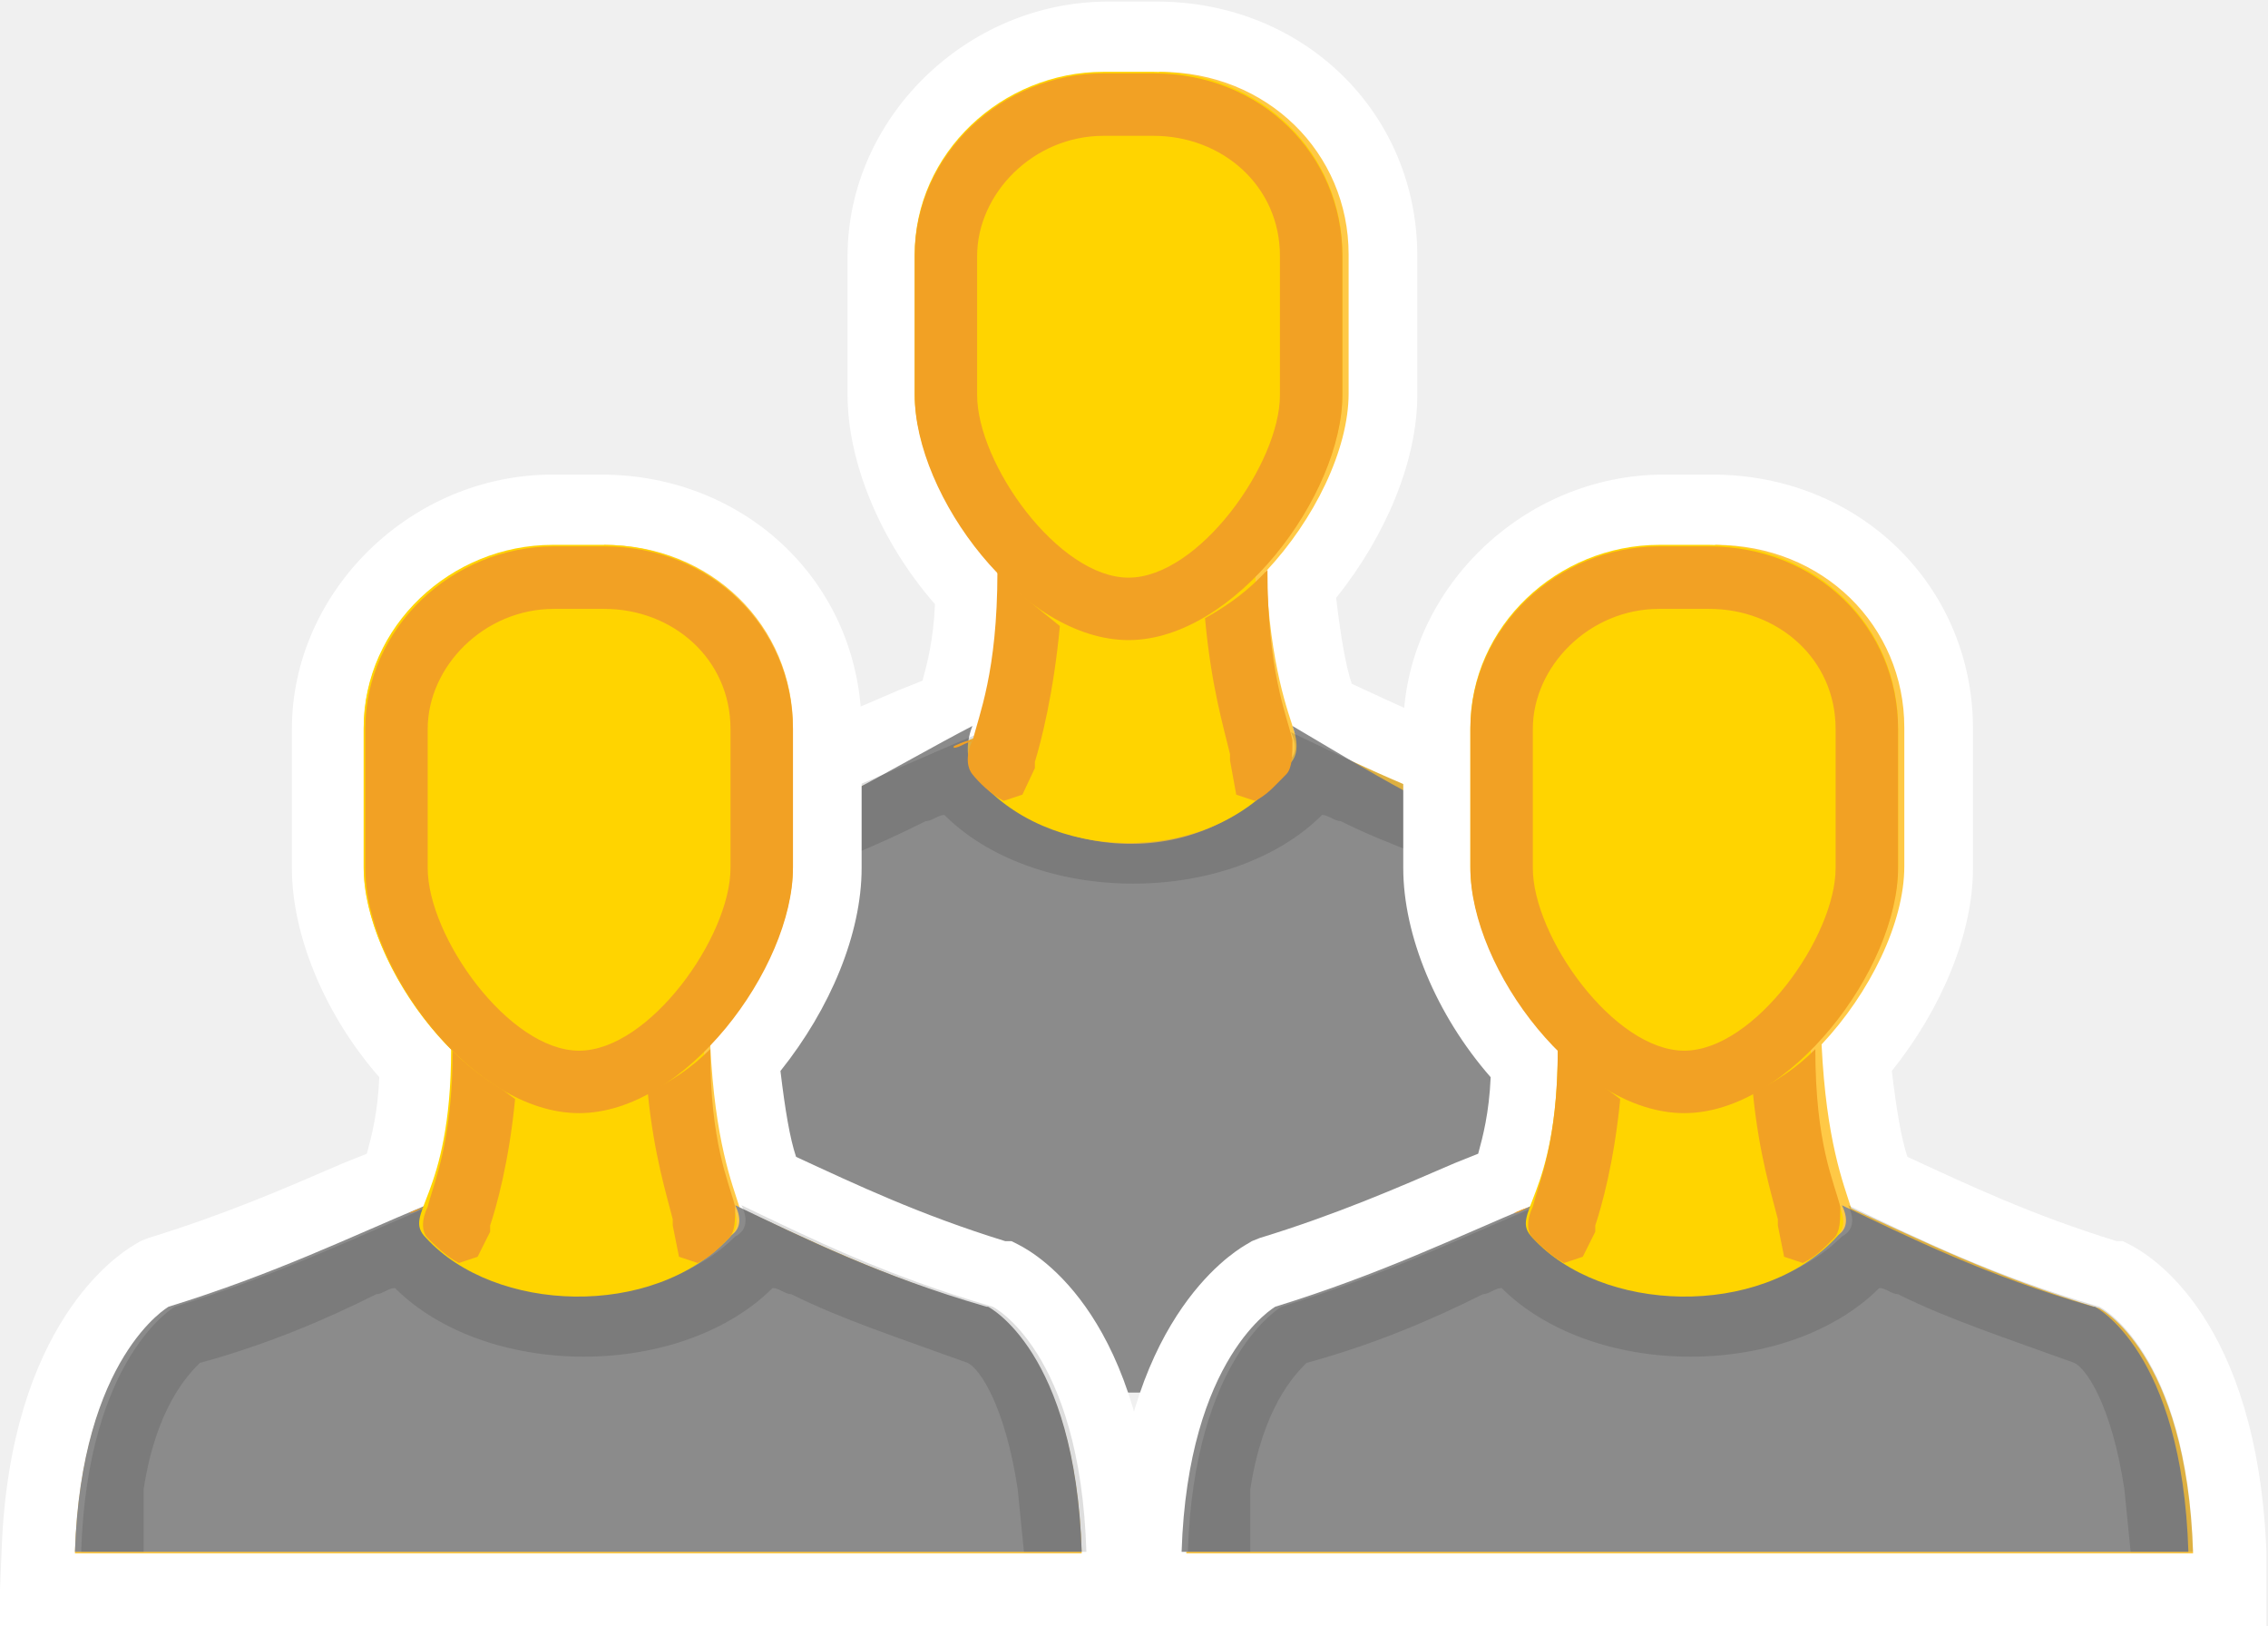
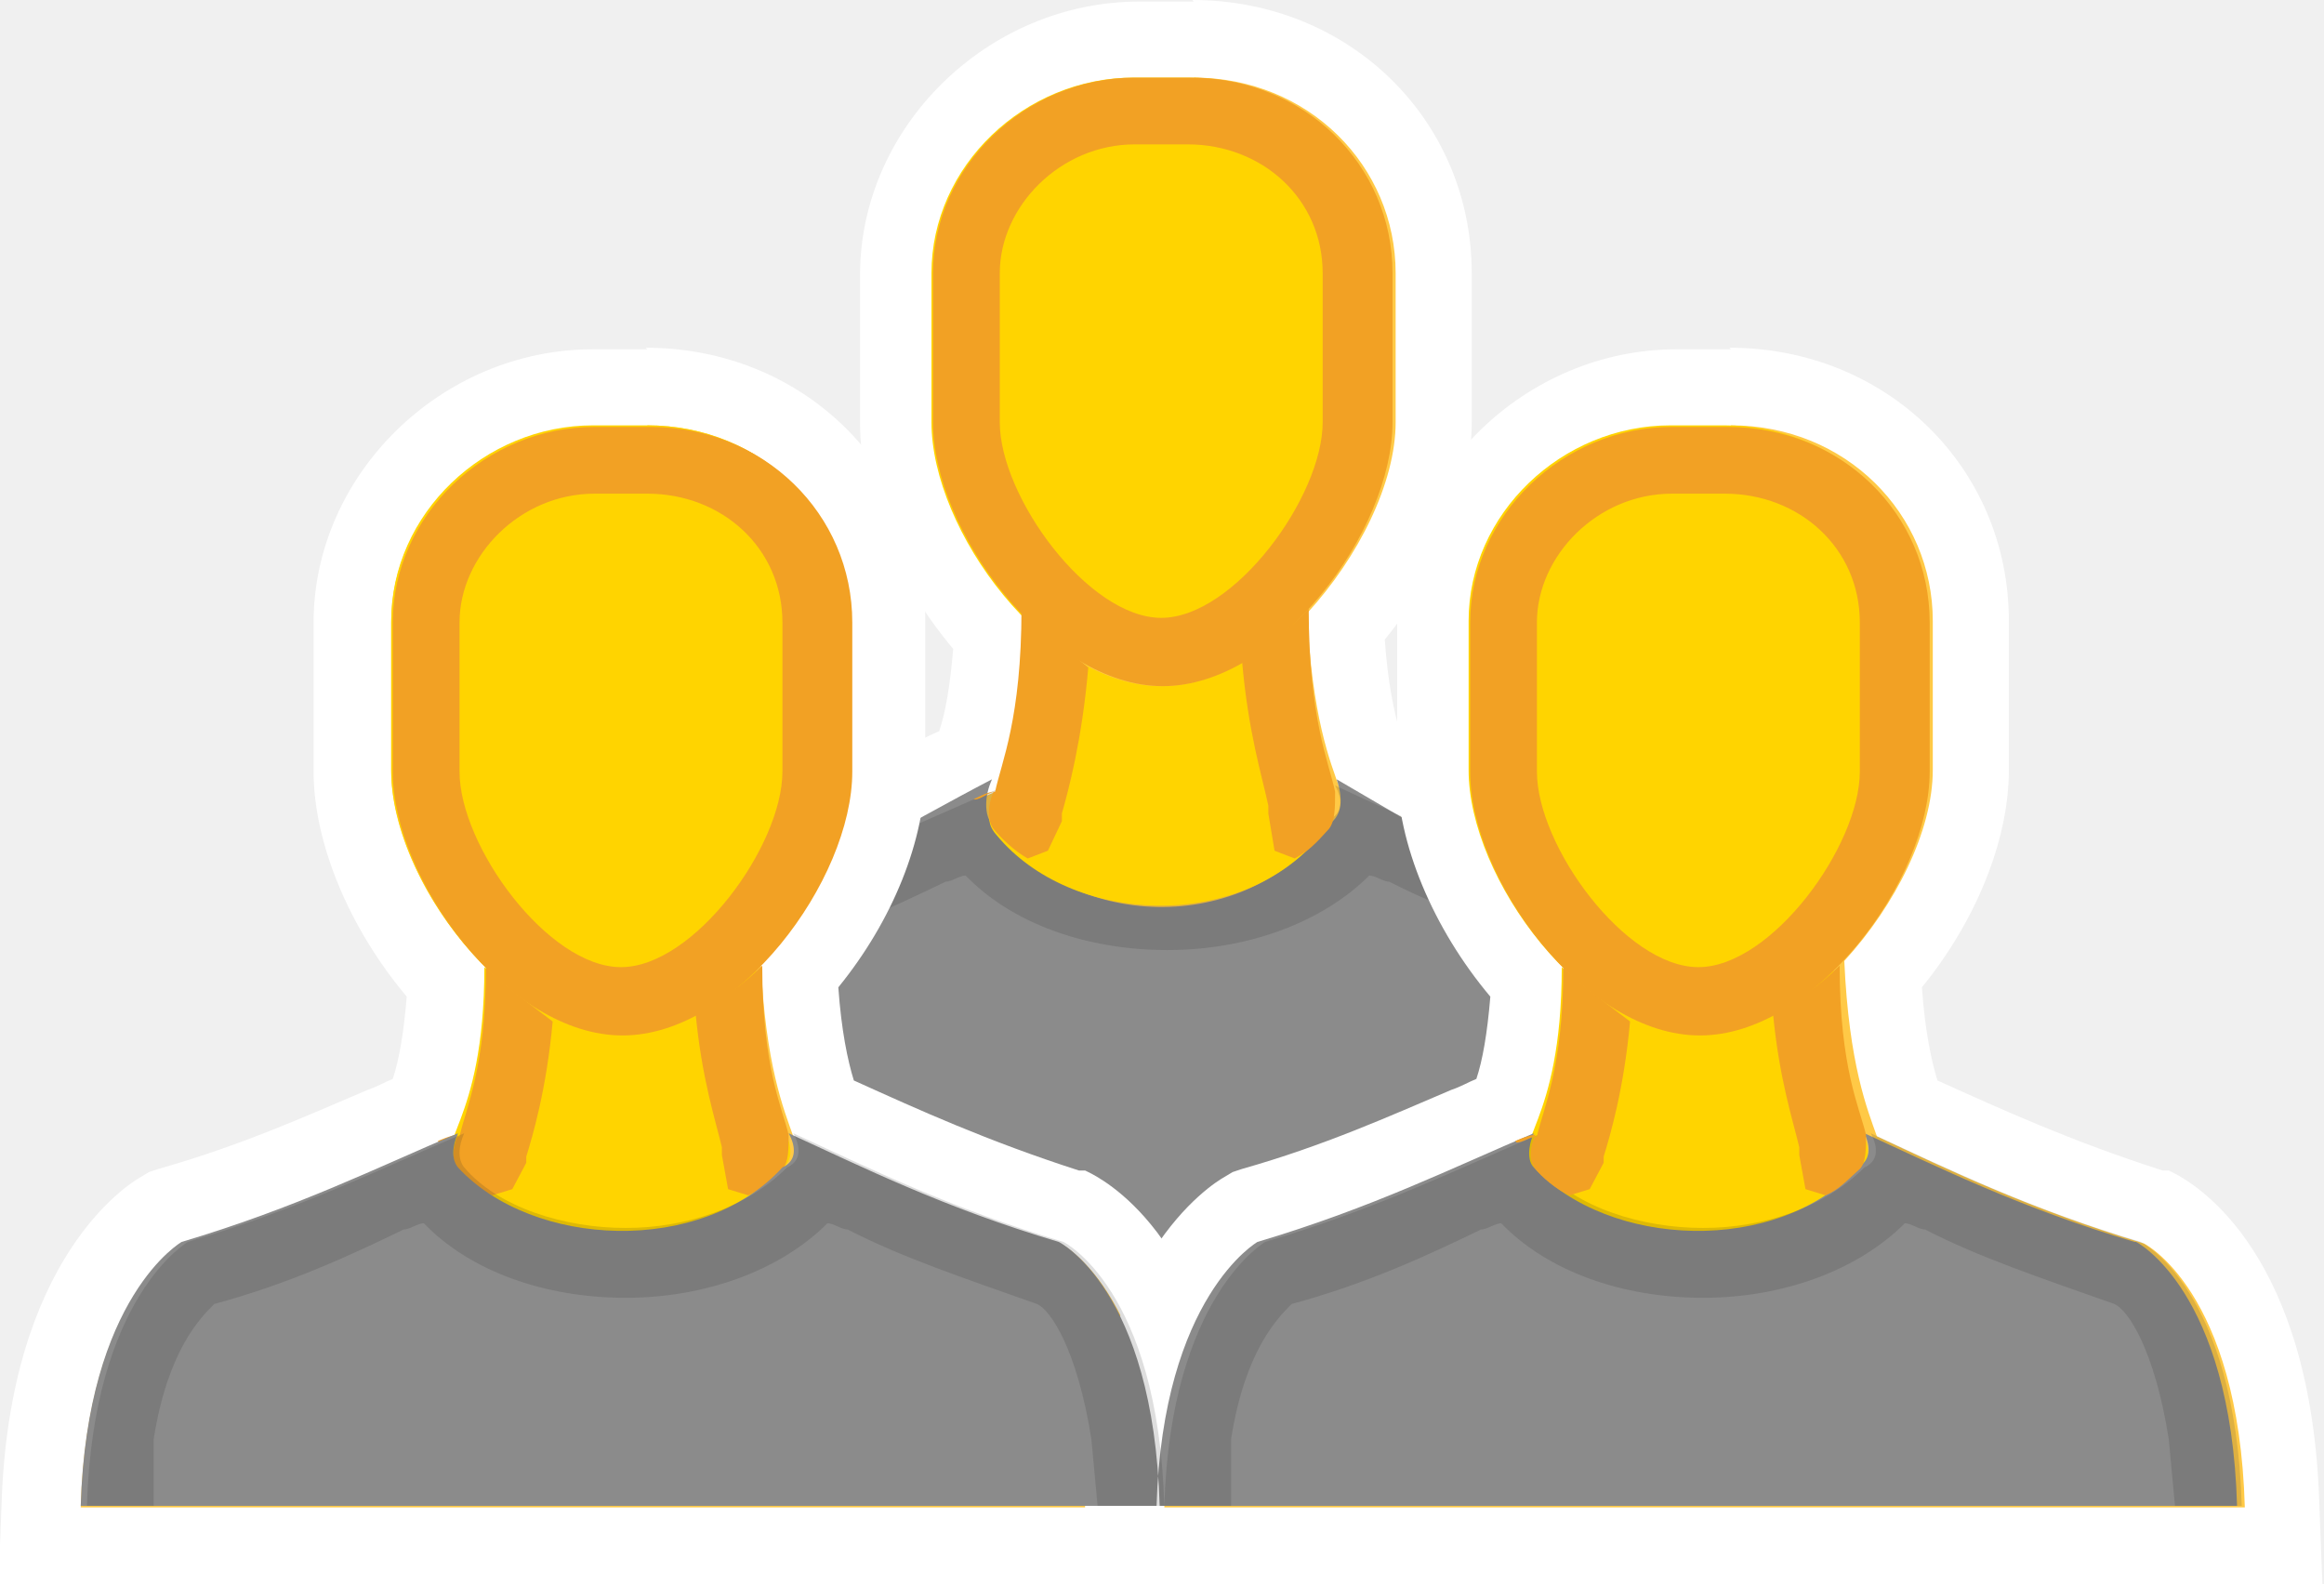
- <svg xmlns="http://www.w3.org/2000/svg" id="Ebene_2" data-name="Ebene 2" viewBox="0 0 14.53 10.41">
-   <defs>
-     <style>
-       .cls-1 {
-         fill: #fff;
-       }
- 
-       .cls-2 {
-         fill: #f2a124;
-       }
- 
-       .cls-3 {
-         fill: #ffc946;
-       }
- 
-       .cls-4 {
-         fill: #ffd400;
-       }
- 
-       .cls-5 {
-         fill: #8b8b8b;
-       }
- 
-       .cls-6 {
-         fill: #212121;
-         isolation: isolate;
-         opacity: .15;
-       }
-     </style>
-   </defs>
-   <g id="Ebene_1-2" data-name="Ebene 1">
+ <svg xmlns="http://www.w3.org/2000/svg" id="b" viewBox="0 0 14.97 10.2">
+   <g id="c">
    <g>
-       <g>
-         <path class="cls-5" d="m9.99,6.86c-.71-.26-1.21-.58-1.67-.85.04.11.04.21-.04.26-.5.69-1.55.63-2.01,0-.04-.05-.04-.16,0-.26-.5.26-1,.58-1.72.85,0,0-.59.42-.63,2.06h6.7c-.04-1.69-.63-2.06-.63-2.06Z" />
-         <g>
-           <path class="cls-3" d="m3.8,7.15v-.24c.05-1.34.66-1.73.73-1.77.56-.17.95-.34,1.33-.51l.24-.1c.06-.16.11-.38.13-.75-.34-.38-.56-.86-.56-1.26v-.89c0-.76.66-1.4,1.44-1.4h.32c.81,0,1.44.62,1.44,1.4v.89c0,.39-.2.85-.53,1.22.03.42.1.65.14.8l.08.03c.38.18.82.38,1.39.55.11.05.73.4.77,1.79v.24s-6.92,0-6.92,0Z" />
-           <path class="cls-1" d="m7.43.46c.69,0,1.21.52,1.21,1.17v.89c0,.36-.22.81-.53,1.14.03.62.14.89.19,1.05.44.2.92.44,1.59.64,0,0,.56.28.6,1.57h-6.45c.04-1.25.6-1.57.6-1.57.68-.2,1.16-.44,1.64-.64.06-.15.17-.42.18-1.01-.33-.33-.57-.8-.57-1.17v-.89c0-.65.56-1.17,1.21-1.17h.32m0-.46h-.32c-.91,0-1.67.75-1.67,1.63v.89c0,.43.21.94.56,1.34-.01.23-.05.38-.08.49-.05.02-.1.04-.15.06-.37.16-.76.33-1.25.48l-.05.02-.05.03c-.08.05-.79.49-.84,1.96l-.02.48h7.41v-.48c-.06-1.49-.74-1.9-.88-1.97l-.04-.02h-.04c-.55-.17-.95-.36-1.34-.54-.04-.12-.07-.3-.1-.55.32-.4.52-.88.52-1.3v-.89c0-.92-.73-1.63-1.67-1.63h0Z" />
-         </g>
-         <g>
-           <path class="cls-5" d="m9.95,5.5c-.71-.26-1.21-.58-1.67-.85.04.11.04.21-.04.26-.5.69-1.55.63-2.01,0-.04-.05-.04-.16,0-.26-.5.26-1,.58-1.72.85,0,0-.59.42-.63,2.06h6.7c-.04-1.69-.63-2.06-.63-2.06Z" />
-           <path class="cls-6" d="m4.44,6.51c.08-.52.28-.73.36-.81.44-.12.81-.28,1.13-.44.04,0,.08-.04.12-.04.28.28.73.44,1.21.44s.93-.16,1.21-.44c.04,0,.08.04.12.04.32.16.69.28,1.13.44.08.04.24.28.32.81l.04.4h.4c-.04-1.29-.6-1.57-.6-1.57-.69-.2-1.17-.44-1.61-.65.04.08.04.16-.04.2-.24.24-.6.36-.97.36s-.77-.12-.97-.36c-.04-.04-.04-.12,0-.2-.48.2-.97.44-1.65.65,0,0-.56.32-.6,1.57h.4v-.4Z" />
-           <path class="cls-4" d="m7.23,4.09c-.28,0-.56-.18-.81-.45,0,1.08-.32,1.17-.16,1.34.44.54,1.45.58,1.94,0,.16-.18-.12-.27-.16-1.34-.24.27-.52.45-.81.45Z" />
-           <path class="cls-2" d="m6.11,4.78s.08-.04.12-.04c-.04.09-.04.17,0,.22s.12.13.2.17l.12-.04.08-.17v-.04c.04-.13.12-.44.16-.87-.16-.13-.28-.22-.4-.35,0,.65-.12.92-.16,1.09-.04,0-.08.04-.12.04Zm1.77.09l.04.22.12.04c.08-.04.12-.09.2-.17.04-.04.04-.13.04-.22-.04-.17-.16-.44-.16-1.09-.12.13-.24.22-.4.31.04.44.12.7.16.87v.04Z" />
-           <path class="cls-4" d="m7.23,4.09c-.69,0-1.37-.93-1.37-1.57v-.89c0-.65.56-1.17,1.21-1.17h.32c.69,0,1.21.52,1.21,1.17v.89c0,.65-.69,1.57-1.37,1.57Z" />
-           <path class="cls-2" d="m7.39.87c.44,0,.81.32.81.77v.89c0,.44-.52,1.17-.97,1.17s-.97-.73-.97-1.17v-.89c0-.4.36-.77.81-.77h.32m0-.4h-.32c-.65,0-1.21.52-1.21,1.17v.89c0,.65.69,1.57,1.37,1.57s1.37-.93,1.37-1.57v-.89c0-.65-.52-1.17-1.21-1.17Z" />
-         </g>
-       </g>
-       <g>
-         <g>
-           <path class="cls-3" d="m.24,10.18v-.24c.05-1.34.66-1.73.73-1.76.56-.17.95-.34,1.33-.51l.24-.1c.06-.16.12-.38.13-.75-.34-.38-.56-.86-.56-1.26v-.89c0-.76.66-1.4,1.44-1.4h.32c.81,0,1.44.62,1.44,1.4v.89c0,.38-.2.85-.53,1.22.03.42.1.65.14.8l.08.04c.38.18.81.38,1.38.54.11.05.73.4.77,1.79v.24S.24,10.18.24,10.18Z" />
-           <path class="cls-1" d="m3.87,3.49c.69,0,1.21.52,1.21,1.17v.89c0,.36-.22.81-.53,1.14.03.62.14.89.19,1.05.44.2.92.44,1.59.64,0,0,.56.28.6,1.57H.48c.04-1.25.6-1.57.6-1.57.68-.2,1.16-.44,1.64-.64.06-.15.17-.42.18-1.01-.33-.33-.57-.8-.57-1.17v-.89c0-.65.56-1.17,1.21-1.17h.32m0-.46h-.32c-.91,0-1.67.75-1.67,1.63v.89c0,.43.21.94.56,1.34-.01.23-.05.38-.08.49-.05.02-.1.04-.15.06-.37.16-.76.33-1.25.48l-.05.02-.05.03c-.08.05-.79.49-.84,1.96l-.02.48h7.41v-.48c-.06-1.49-.74-1.9-.88-1.97l-.04-.02h-.04c-.55-.17-.95-.36-1.34-.54-.04-.12-.07-.3-.1-.55.32-.4.52-.88.52-1.3v-.89c0-.92-.73-1.63-1.67-1.63h0Z" />
-         </g>
-         <path class="cls-5" d="m6.32,8.37c-.69-.2-1.17-.44-1.61-.65.04.08.04.16-.04.2-.48.52-1.49.48-1.94,0-.04-.04-.04-.12,0-.2-.48.2-.97.44-1.65.65,0,0-.56.32-.6,1.57h6.45c-.04-1.29-.6-1.57-.6-1.57Z" />
-         <path class="cls-6" d="m.92,9.54c.08-.52.28-.73.36-.81.44-.12.81-.28,1.13-.44.04,0,.08-.04.12-.04.28.28.73.44,1.21.44s.93-.16,1.21-.44c.04,0,.08.04.12.04.32.16.69.28,1.13.44.08.04.24.28.32.81l.04.4h.4c-.04-1.29-.6-1.57-.6-1.57-.69-.2-1.17-.44-1.61-.65.04.08.04.16-.04.2-.24.24-.6.36-.97.36s-.77-.12-.97-.36c-.04-.04-.04-.12,0-.2-.48.2-.97.44-1.65.65,0,0-.56.32-.6,1.57h.4v-.4Z" />
-         <path class="cls-4" d="m3.7,7.12c-.28,0-.56-.16-.81-.4,0,.97-.32,1.05-.16,1.21.44.48,1.45.52,1.94,0,.16-.16-.12-.24-.16-1.21-.24.24-.52.4-.81.4Z" />
-         <path class="cls-2" d="m2.62,7.77s.08-.04.12-.04c-.04.08-.04.16,0,.2s.12.12.2.16l.12-.04.08-.16v-.04c.04-.12.12-.4.16-.81-.16-.12-.28-.2-.4-.32,0,.6-.12.85-.16,1.01-.04,0-.08.04-.12.04Zm1.69.08l.04.2.12.04c.08-.04.12-.08.2-.16.04-.04.04-.12.04-.2-.04-.16-.16-.4-.16-1.01-.12.12-.24.2-.4.28.04.4.12.65.16.81v.04Z" />
-         <path class="cls-4" d="m3.7,7.12c-.69,0-1.37-.93-1.37-1.57v-.89c0-.65.56-1.17,1.21-1.17h.32c.69,0,1.21.52,1.21,1.17v.89c0,.65-.69,1.57-1.37,1.57Z" />
-         <path class="cls-2" d="m3.87,3.9c.44,0,.81.32.81.77v.89c0,.44-.52,1.17-.97,1.17s-.97-.73-.97-1.17v-.89c0-.4.36-.77.81-.77h.32m0-.4h-.32c-.65,0-1.21.52-1.21,1.17v.89c0,.65.69,1.57,1.37,1.57s1.37-.93,1.37-1.57v-.89c0-.65-.52-1.17-1.21-1.17Z" />
-       </g>
-       <g>
-         <g>
-           <path class="cls-3" d="m7.37,10.18v-.24c.05-1.34.66-1.73.73-1.76.56-.17.95-.34,1.33-.51l.24-.1c.06-.16.11-.38.13-.75-.34-.38-.56-.86-.56-1.26v-.89c0-.76.66-1.4,1.44-1.4h.32c.81,0,1.44.62,1.44,1.4v.89c0,.38-.2.85-.53,1.22.03.42.1.65.14.8l.08.04c.38.18.81.38,1.38.54.11.05.73.4.77,1.79v.24s-6.92,0-6.92,0Z" />
-           <path class="cls-1" d="m10.99,3.49c.69,0,1.21.52,1.21,1.17v.89c0,.36-.22.81-.53,1.14.03.62.14.89.19,1.05.44.2.92.44,1.59.64,0,0,.56.28.6,1.57h-6.45c.04-1.25.6-1.57.6-1.57.68-.2,1.16-.44,1.64-.64.06-.15.17-.42.18-1.01-.33-.33-.57-.8-.57-1.17v-.89c0-.65.56-1.17,1.21-1.17h.32m0-.46h-.32c-.91,0-1.67.75-1.67,1.63v.89c0,.43.21.94.56,1.34-.01.23-.05.38-.08.49-.05.02-.1.04-.15.06-.37.16-.76.33-1.25.48l-.05.02-.05.03c-.08.05-.79.49-.84,1.96l-.02.48h7.41v-.48c-.06-1.49-.74-1.9-.88-1.97l-.04-.02h-.04c-.55-.17-.95-.36-1.34-.54-.04-.12-.07-.3-.1-.55.32-.4.52-.88.52-1.3v-.89c0-.92-.73-1.63-1.67-1.63h0Z" />
-         </g>
-         <g>
-           <path class="cls-5" d="m13.41,8.37c-.69-.2-1.17-.44-1.61-.65.04.08.04.16-.04.2-.48.52-1.49.48-1.94,0-.04-.04-.04-.12,0-.2-.48.2-.97.44-1.65.65,0,0-.56.32-.6,1.57h6.45c-.04-1.29-.6-1.57-.6-1.57Z" />
-           <path class="cls-6" d="m8.01,9.54c.08-.52.28-.73.36-.81.44-.12.81-.28,1.13-.44.04,0,.08-.04.12-.04.28.28.73.44,1.21.44s.93-.16,1.21-.44c.04,0,.08.04.12.04.32.16.69.28,1.13.44.08.04.24.28.32.81l.04.4h.4c-.04-1.29-.6-1.57-.6-1.57-.69-.2-1.17-.44-1.61-.65.04.08.04.16-.04.2-.24.24-.6.36-.97.36s-.77-.12-.97-.36c-.04-.04-.04-.12,0-.2-.48.2-.97.44-1.65.65,0,0-.56.32-.6,1.57h.4v-.4Z" />
-           <path class="cls-4" d="m10.79,7.12c-.28,0-.56-.16-.81-.4,0,.97-.32,1.05-.16,1.21.44.48,1.45.52,1.94,0,.16-.16-.12-.24-.16-1.21-.24.24-.52.4-.81.4Z" />
-           <path class="cls-2" d="m9.7,7.77s.08-.04.12-.04c-.04.08-.04.16,0,.2s.12.12.2.16l.12-.04.08-.16v-.04c.04-.12.12-.4.16-.81-.16-.12-.28-.2-.4-.32,0,.6-.12.85-.16,1.01-.04,0-.08.04-.12.04Zm1.69.08l.04.2.12.04c.08-.04.12-.08.2-.16.04-.04.04-.12.04-.2-.04-.16-.16-.4-.16-1.01-.12.12-.24.2-.4.28.04.4.12.65.16.81v.04Z" />
-           <path class="cls-4" d="m10.79,7.12c-.69,0-1.37-.93-1.37-1.57v-.89c0-.65.56-1.17,1.21-1.17h.32c.69,0,1.21.52,1.21,1.17v.89c0,.65-.69,1.57-1.37,1.57Z" />
-           <path class="cls-2" d="m10.95,3.9c.44,0,.81.32.81.77v.89c0,.44-.52,1.17-.97,1.17s-.97-.73-.97-1.17v-.89c0-.4.36-.77.81-.77h.32m0-.4h-.32c-.65,0-1.21.52-1.21,1.17v.89c0,.65.69,1.57,1.37,1.57s1.37-.93,1.37-1.57v-.89c0-.65-.52-1.17-1.21-1.17Z" />
-         </g>
-       </g>
+       <path d="m3.78,7.71v-.26c.05-1.45.71-1.86.79-1.9.6-.18,1.02-.37,1.43-.55l.26-.11c.06-.17.12-.41.14-.81-.37-.4-.61-.93-.61-1.36v-.96c0-.82.71-1.51,1.55-1.51h.35c.87,0,1.55.66,1.55,1.51v.96c0,.41-.22.92-.57,1.32.03.45.1.7.16.86l.09.04c.41.19.88.41,1.49.59.12.05.79.43.83,1.93v.26s-7.46,0-7.46,0Z" fill="#ffc946" />
+       <path d="m7.69.5c.74,0,1.3.57,1.3,1.26v.96c0,.39-.24.87-.57,1.23.03.67.15.96.21,1.13.47.22.99.47,1.72.69,0,0,.61.3.65,1.7h-6.96c.04-1.35.65-1.7.65-1.7.73-.22,1.25-.47,1.77-.69.06-.17.18-.46.19-1.09-.36-.35-.61-.86-.61-1.26v-.96c0-.7.61-1.26,1.3-1.26h.35m0-.5h-.35c-.98,0-1.8.81-1.8,1.76v.96c0,.46.23,1.01.6,1.45-.02.24-.05.41-.09.53-.05.02-.1.05-.16.07-.4.17-.82.36-1.35.51l-.06.02-.05.03c-.09.05-.85.53-.9,2.11l-.02.52h7.99l-.02-.52c-.05-1.61-.78-2.05-.93-2.13l-.04-.02h-.04c-.59-.19-1.03-.39-1.45-.58-.04-.13-.08-.32-.1-.6.35-.43.56-.95.56-1.4v-.96c0-.99-.79-1.76-1.8-1.76h0Z" fill="#fff" />
    </g>
+     <path d="m11.09,8.15H3.86c.05-1.77.68-2.22.68-2.22.77-.29,1.31-.63,1.85-.91-.05.11-.05.23,0,.29.5.68,1.62.74,2.17,0,.09-.06.09-.17.05-.29.5.29,1.04.63,1.81.91,0,0,.63.4.68,2.22Z" fill="#8b8b8b" />
+     <path d="m4.48,7.46h-.43c.04-1.35.65-1.7.65-1.7.74-.22,1.26-.48,1.78-.7-.04.09-.04.17,0,.22.22.26.65.39,1.04.39s.78-.13,1.04-.39c.09-.04.09-.13.04-.22.48.22,1,.48,1.74.7,0,0,.61.3.65,1.7h-.43l-.04-.43c-.09-.57-.26-.83-.35-.87-.48-.17-.87-.3-1.22-.48-.04,0-.09-.04-.13-.04-.3.3-.78.48-1.3.48s-1-.17-1.3-.48c-.04,0-.09.04-.13.04-.35.17-.74.35-1.22.48-.09.09-.3.3-.39.87v.43Z" fill="#212121" isolation="isolate" opacity=".15" />
+     <g>
+       <path d="m.26,9.95v-.26c.05-1.45.71-1.86.79-1.9.6-.18,1.03-.37,1.44-.55l.25-.11c.06-.18.12-.41.14-.81-.37-.4-.61-.93-.61-1.36v-.96c0-.82.71-1.51,1.55-1.51h.35c.87,0,1.55.66,1.55,1.51v.96c0,.41-.22.92-.57,1.32.03.45.1.7.15.86l.08.04c.41.19.88.41,1.5.59.12.05.79.43.83,1.93v.26s-7.46,0-7.46,0Z" fill="#ffc946" />
+       <path d="m4.17,2.74c.74,0,1.3.57,1.3,1.26v.96c0,.39-.24.87-.57,1.23.03.67.15.96.21,1.13.47.22.99.47,1.72.69,0,0,.61.3.65,1.7H.52c.04-1.35.65-1.7.65-1.7.73-.22,1.25-.47,1.77-.69.06-.17.18-.46.19-1.09-.36-.35-.61-.86-.61-1.26v-.96c0-.7.61-1.26,1.3-1.26h.35m0-.5h-.35c-.98,0-1.8.81-1.8,1.76v.96c0,.46.23,1.01.6,1.45-.02.24-.05.41-.09.53-.05.02-.1.05-.16.07-.4.17-.82.36-1.35.51l-.06.02-.05.03c-.09.05-.85.53-.9,2.11l-.02.52h7.99l-.02-.52c-.05-1.61-.78-2.05-.93-2.13l-.04-.02h-.04c-.59-.19-1.03-.39-1.45-.58-.04-.13-.08-.32-.1-.6.35-.43.56-.95.56-1.4v-.96c0-.99-.79-1.76-1.8-1.76h0Z" fill="#fff" />
+     </g>
+     <g>
+       <path d="m7.24,9.95v-.26c.05-1.45.71-1.86.79-1.9.6-.18,1.03-.37,1.44-.55l.25-.11c.06-.17.12-.41.14-.81-.37-.4-.61-.93-.61-1.36v-.96c0-.82.71-1.51,1.55-1.51h.35c.87,0,1.55.66,1.55,1.51v.96c0,.41-.22.92-.57,1.32.03.45.1.7.15.86l.08.04c.41.19.88.41,1.5.59.12.05.78.43.83,1.93v.26s-7.46,0-7.46,0Z" fill="#ffc946" />
+       <path d="m11.15,2.74c.74,0,1.3.57,1.3,1.26v.96c0,.39-.24.87-.57,1.23.03.67.15.96.21,1.13.47.22.99.47,1.72.69,0,0,.61.3.65,1.7h-6.96c.04-1.35.65-1.7.65-1.7.73-.22,1.25-.47,1.77-.69.06-.17.18-.46.19-1.09-.36-.35-.61-.86-.61-1.26v-.96c0-.7.61-1.26,1.3-1.26h.35m0-.5h-.35c-.98,0-1.8.81-1.8,1.76v.96c0,.46.23,1.01.6,1.45-.02.24-.05.41-.09.53-.05.02-.1.05-.16.07-.4.17-.82.36-1.35.51l-.06.02-.05.03c-.09.05-.85.53-.9,2.11l-.02.52h7.99l-.02-.52c-.05-1.61-.78-2.05-.93-2.13l-.04-.02h-.04c-.59-.19-1.03-.39-1.45-.58-.04-.13-.08-.32-.1-.6.35-.43.56-.95.56-1.4v-.96c0-.99-.79-1.76-1.8-1.76h0Z" fill="#fff" />
+     </g>
+     <path d="m8.34,3.93c.04,1.16.35,1.26.17,1.45-.52.63-1.61.58-2.09,0-.17-.19.17-.29.17-1.45.26.29.57.48.87.48s.61-.19.87-.48Zm.61-1.21v-.96c0-.7-.57-1.26-1.3-1.26h-.35c-.7,0-1.3.57-1.3,1.26v.96c0,.7.74,1.7,1.48,1.7s1.48-1,1.48-1.7Zm-4.96,3.94c-.3,0-.61-.17-.87-.43,0,1.04-.35,1.13-.17,1.3.48.52,1.57.57,2.09,0,.17-.17-.13-.26-.17-1.3-.26.26-.57.43-.87.43Zm1.48-1.7v-.96c0-.7-.57-1.26-1.3-1.26h-.35c-.7,0-1.3.57-1.3,1.26v.96c0,.7.74,1.7,1.48,1.7s1.48-1,1.48-1.7Zm5.46,1.7c-.3,0-.61-.17-.87-.43,0,1.04-.35,1.13-.17,1.3.48.52,1.57.57,2.09,0,.17-.17-.13-.26-.17-1.3-.26.26-.57.43-.87.43Zm1.48-1.7v-.96c0-.7-.57-1.26-1.3-1.26h-.35c-.7,0-1.3.57-1.3,1.26v.96c0,.7.74,1.7,1.48,1.7s1.48-1,1.48-1.7Z" fill="#ffd400" />
+     <path d="m6.27,5.15s.09-.05.13-.05c-.04.09-.04.19,0,.24s.13.14.22.19l.13-.05.09-.19v-.05c.04-.14.13-.47.17-.94-.17-.14-.3-.24-.43-.38,0,.71-.13.99-.17,1.18-.04,0-.09.05-.13.05Zm1.9.09l.04.24.13.05c.09-.05.13-.09.22-.19.04-.05.04-.14.04-.24-.04-.19-.17-.47-.17-1.18-.13.14-.26.24-.43.33.04.47.13.75.17.94v.05Z" fill="#f2a124" />
+     <path d="m7.65.93c.48,0,.87.35.87.83v.96c0,.48-.57,1.26-1.04,1.26s-1.04-.78-1.04-1.26v-.96c0-.43.39-.83.87-.83h.35m0-.43h-.35c-.7,0-1.3.57-1.3,1.26v.96c0,.7.74,1.7,1.48,1.7s1.48-1,1.48-1.7v-.96c0-.7-.57-1.26-1.3-1.26Z" fill="#f2a124" />
+     <path d="m2.82,7.35s.09-.04.13-.04c-.04.09-.04.17,0,.22s.13.13.22.17l.13-.04.09-.17v-.04c.04-.13.13-.43.17-.87-.17-.13-.3-.22-.43-.35,0,.65-.13.91-.17,1.09-.04,0-.09.04-.13.04Zm1.83.09l.04.22.13.04c.09-.04.13-.09.22-.17.04-.04.04-.13.04-.22-.04-.17-.17-.43-.17-1.09-.13.13-.26.22-.43.3.04.43.13.7.17.87,0,0,0,.04,0,.04Z" fill="#f2a124" />
+     <path d="m4.17,3.18c.48,0,.87.35.87.83v.96c0,.48-.57,1.26-1.04,1.26s-1.04-.78-1.04-1.26v-.96c0-.43.39-.83.87-.83h.35m0-.43h-.35c-.7,0-1.3.57-1.3,1.26v.96c0,.7.74,1.7,1.48,1.7s1.48-1,1.48-1.7v-.96c0-.7-.57-1.26-1.3-1.26Z" fill="#f2a124" />
+     <path d="m7.47,9.7H.52c.04-1.35.65-1.7.65-1.7.74-.22,1.26-.48,1.78-.7-.04.09-.04.17,0,.22.48.52,1.57.57,2.09,0,.09-.04.09-.13.04-.22.48.22,1,.48,1.74.7,0,0,.61.3.65,1.7Zm6.28-1.7c-.74-.22-1.26-.48-1.74-.7.04.09.04.17-.04.22-.52.57-1.61.52-2.09,0-.04-.04-.04-.13,0-.22-.52.22-1.04.48-1.78.7,0,0-.61.35-.65,1.7h6.96c-.04-1.39-.65-1.7-.65-1.7Z" fill="#8b8b8b" />
+     <path d="m.99,9.7h-.43c.04-1.35.65-1.7.65-1.7.74-.22,1.26-.48,1.78-.7-.04.09-.04.17,0,.22.22.26.65.39,1.04.39s.78-.13,1.04-.39c.09-.04.09-.13.04-.22.48.22,1,.48,1.74.7,0,0,.61.3.65,1.7h-.43l-.04-.43c-.09-.57-.26-.83-.35-.87-.48-.17-.87-.3-1.22-.48-.04,0-.09-.04-.13-.04-.3.3-.78.48-1.3.48s-1-.17-1.3-.48c-.04,0-.09.04-.13.04-.35.17-.74.35-1.22.48-.09.09-.3.3-.39.87,0,0,0,.43,0,.43Zm6.94,0h-.43c.04-1.35.65-1.7.65-1.7.74-.22,1.26-.48,1.78-.7-.04.09-.04.17,0,.22.22.26.65.39,1.04.39s.78-.13,1.04-.39c.09-.04.09-.13.04-.22.48.22,1,.48,1.74.7,0,0,.61.3.65,1.7h-.43l-.04-.43c-.09-.57-.26-.83-.35-.87-.48-.17-.87-.3-1.22-.48-.04,0-.09-.04-.13-.04-.3.3-.78.48-1.3.48s-1-.17-1.3-.48c-.04,0-.09.04-.13.04-.35.17-.74.35-1.22.48-.09.09-.3.3-.39.87v.43Z" fill="#212121" isolation="isolate" opacity=".15" />
+     <path d="m9.76,7.35s.09-.04.13-.04c-.04.09-.04.17,0,.22s.13.13.22.17l.13-.04.09-.17v-.04c.04-.13.13-.43.17-.87-.17-.13-.3-.22-.43-.35,0,.65-.13.91-.17,1.09-.04,0-.09.04-.13.04Zm1.83.09l.04.22.13.04c.09-.04.13-.09.22-.17.04-.04.04-.13.04-.22-.04-.17-.17-.43-.17-1.09-.13.13-.26.22-.43.3.04.43.13.7.17.87v.04Z" fill="#f2a124" />
+     <path d="m11.11,3.18c.48,0,.87.35.87.83v.96c0,.48-.57,1.26-1.04,1.26s-1.04-.78-1.04-1.26v-.96c0-.43.39-.83.87-.83h.35m0-.43h-.35c-.7,0-1.3.57-1.3,1.26v.96c0,.7.74,1.7,1.48,1.7s1.48-1,1.48-1.7v-.96c0-.7-.57-1.26-1.3-1.26Z" fill="#f2a124" />
  </g>
</svg>
